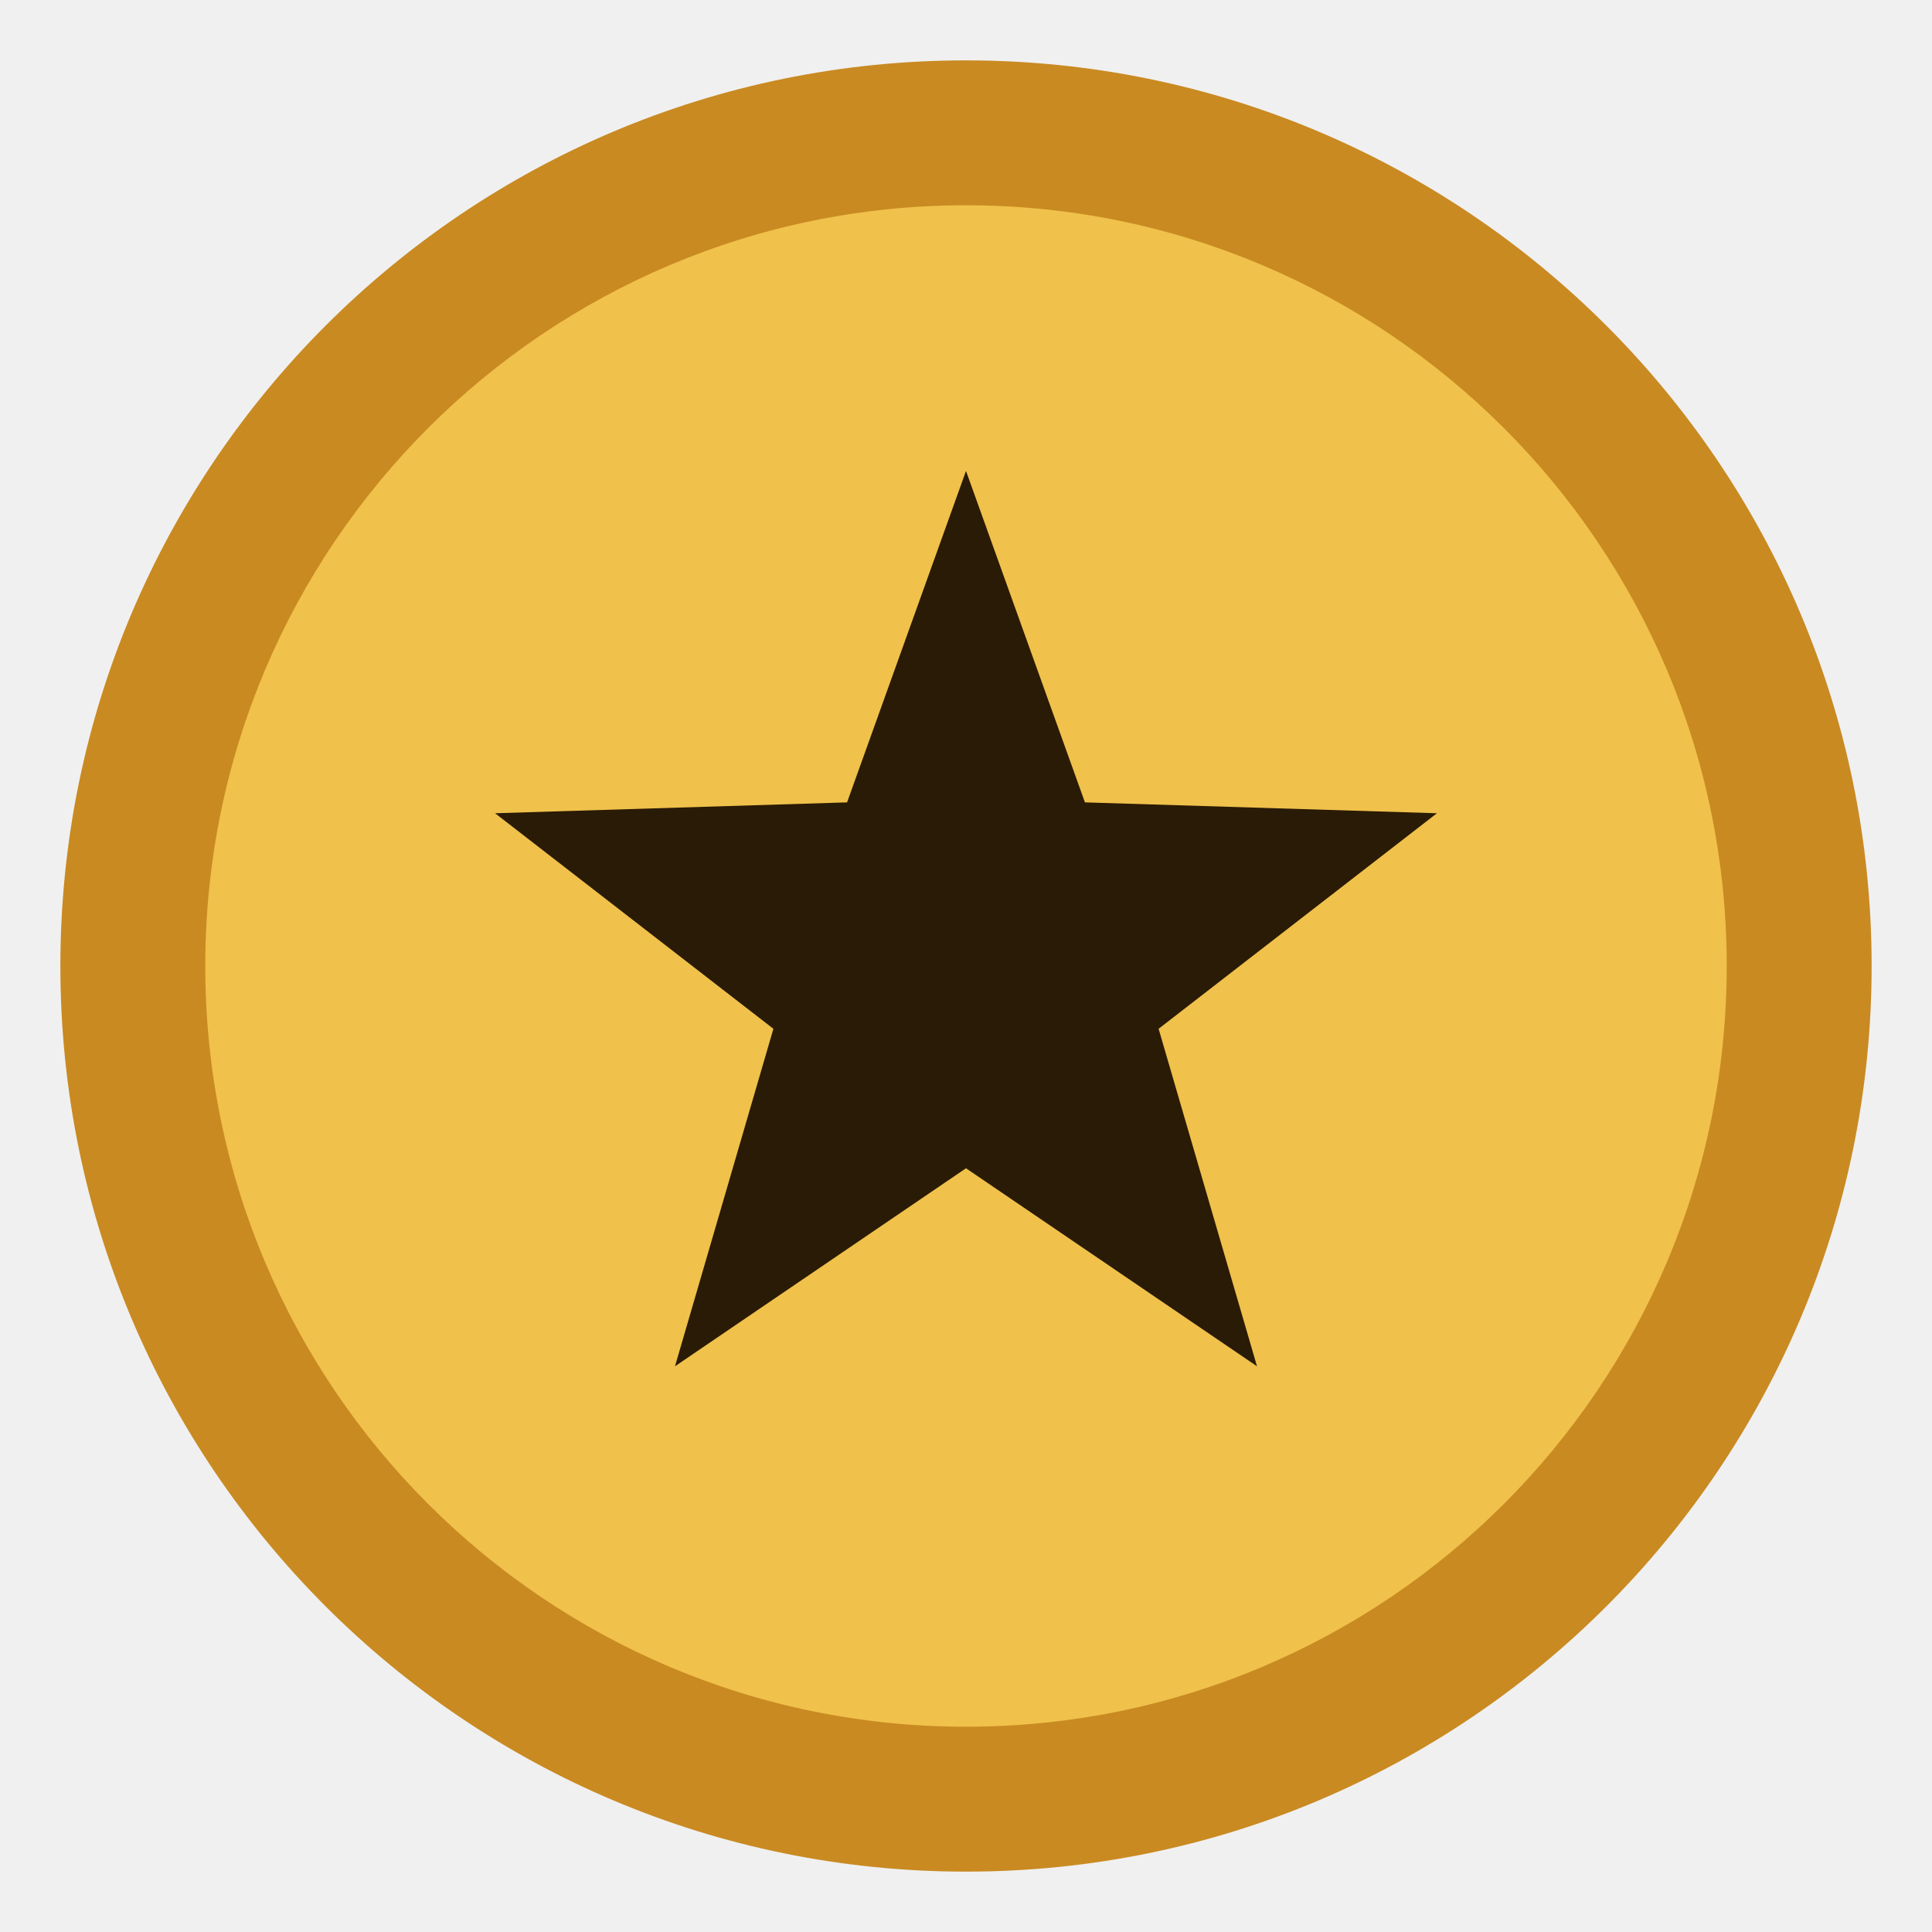
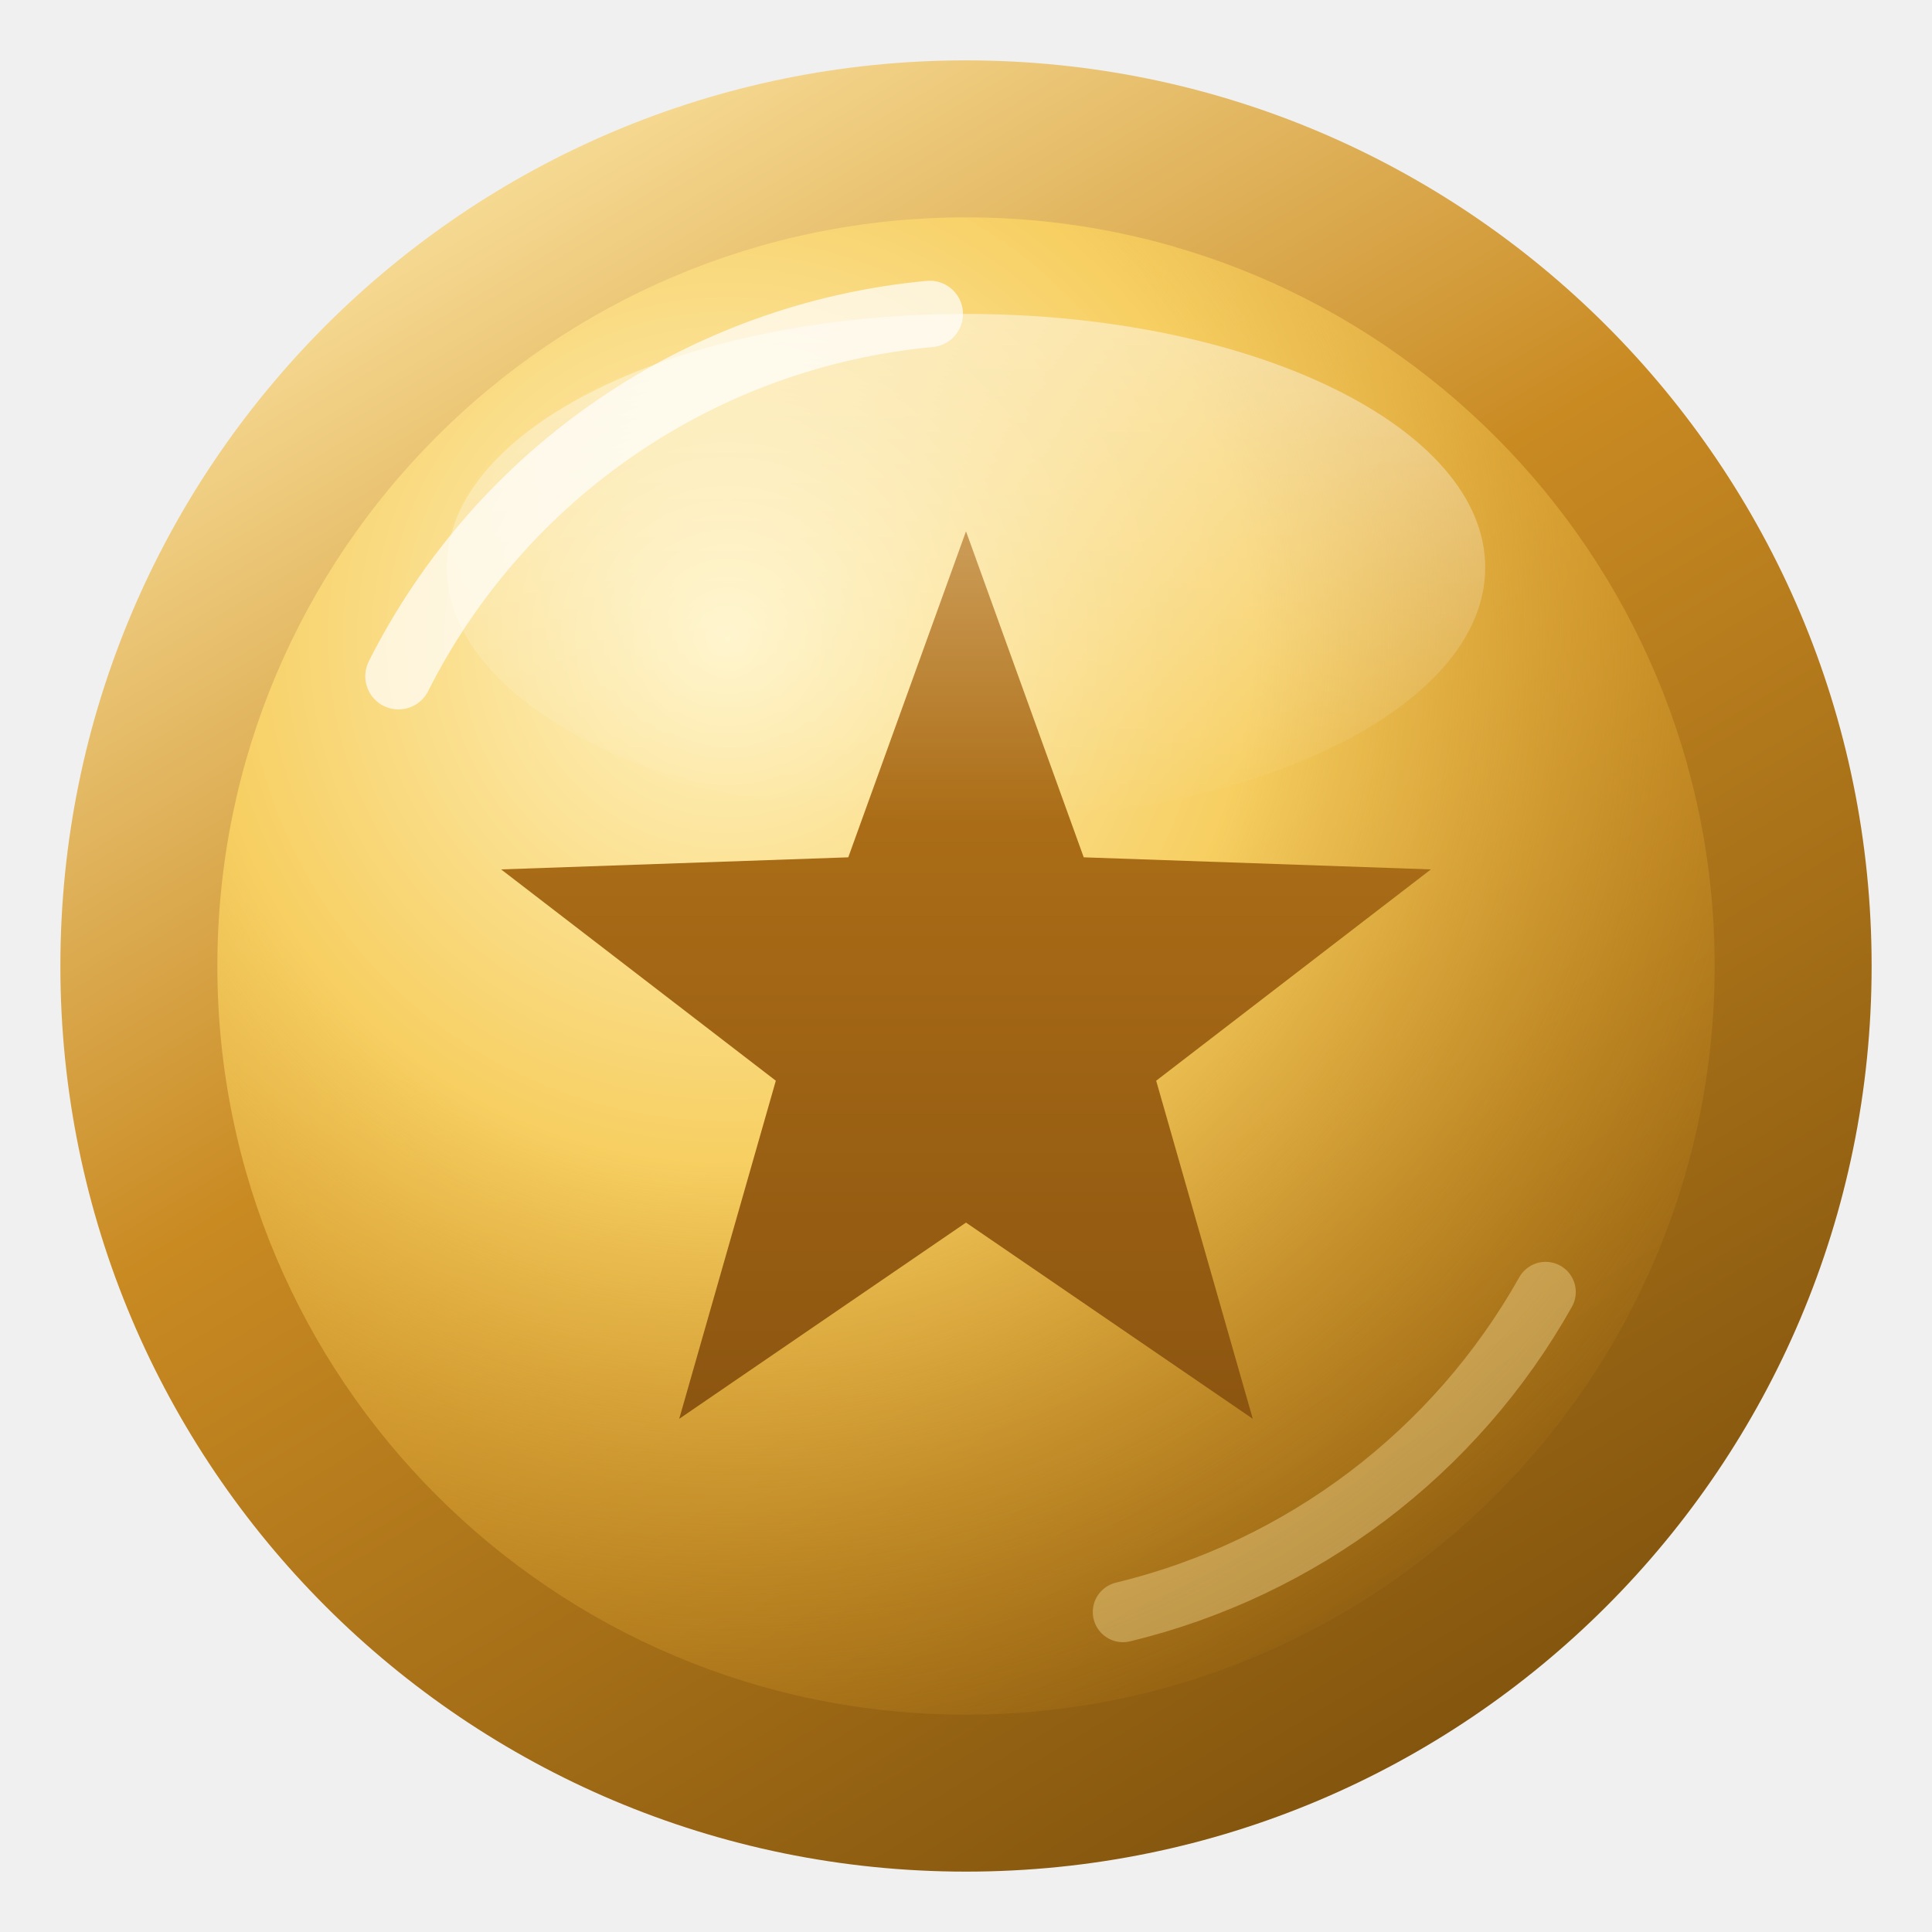
<svg xmlns="http://www.w3.org/2000/svg" viewBox="0 0 32 32">
-   <circle cx="16" cy="16" r="15" fill="#C98A22" />
-   <circle cx="16" cy="16" r="12.6" fill="#F0C14B" />
-   <path fill="#2A1B06" d="M16 7.8 L17.97 13.29 L23.8 13.47 L19.19 17.04 L20.82 22.63            L16 19.35 L11.18 22.63 L12.81 17.04 L8.2 13.47 L14.03 13.29 Z" />
+   <defs>
+     <radialGradient id="cf" cx="34%" cy="28%" r="78%">
+       <stop offset="0" stop-color="#FFF3C4" />
+       <stop offset=".45" stop-color="#F7CF62" />
+       <stop offset="1" stop-color="#D9992010" />
+     </radialGradient>
+     <linearGradient id="cr" x1=".2" y1="0" x2=".8" y2="1">
+       <stop offset="0" stop-color="#FFE9A8" />
+       <stop offset=".42" stop-color="#C98A22" />
+       <stop offset="1" stop-color="#7A4E0B" />
+     </linearGradient>
+     <linearGradient id="cs" x1="0" y1="0" x2="0" y2="1">
+       <stop offset="0" stop-color="#B9781A" />
+       <stop offset="1" stop-color="#8C5510" />
+     </linearGradient>
+     <linearGradient id="cg" x1="0" y1="0" x2="0" y2="1">
+       <stop offset="0" stop-color="#fff" stop-opacity=".85" />
+       <stop offset="1" stop-color="#fff" stop-opacity="0" />
+     </linearGradient>
+   </defs>
+   <circle cx="16" cy="16" r="15" fill="url(#cr)" />
+   <circle cx="16" cy="16" r="12.4" fill="url(#cf)" />
+   <path fill="url(#cs)" d="M16 8.8 L17.95 14.2 L23.7 14.4 L19.15 17.9 L20.75 23.5 L16 20.25 L11.25 23.5 L12.85 17.9 L8.3 14.4 L14.05 14.2 Z" />
+   <ellipse cx="16" cy="9.4" rx="8.6" ry="4.2" fill="url(#cg)" opacity=".55" />
+   <path fill="none" stroke="#fff" stroke-opacity=".7" stroke-width="1.1" stroke-linecap="round" d="M6.6 11.2 A11 11 0 0 1 15.4 5.2" />
+   <path fill="none" stroke="#FFEFB0" stroke-opacity=".35" stroke-width="1" stroke-linecap="round" d="M25.6 21.4 A11 11 0 0 1 18.6 26.7" />
</svg>
